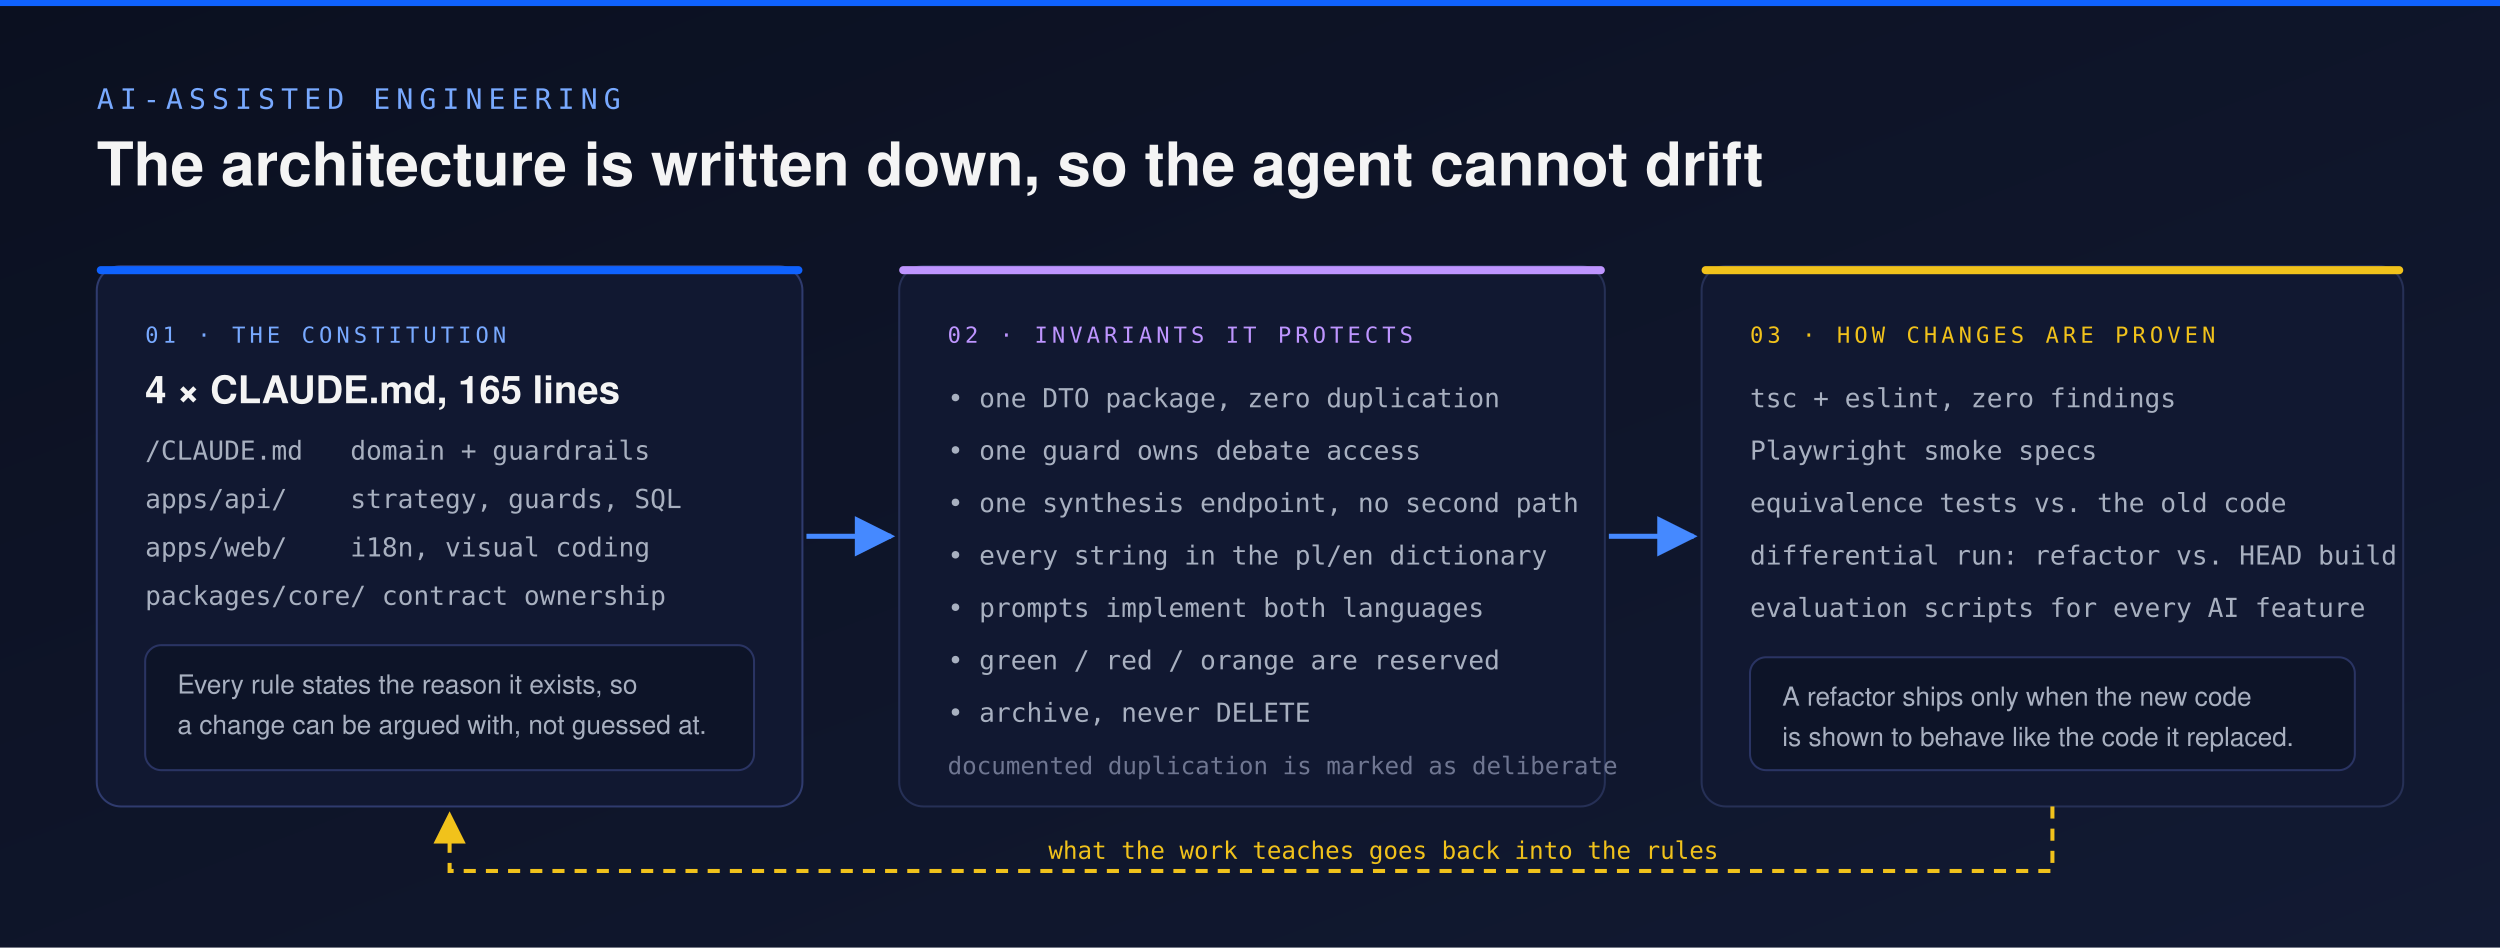
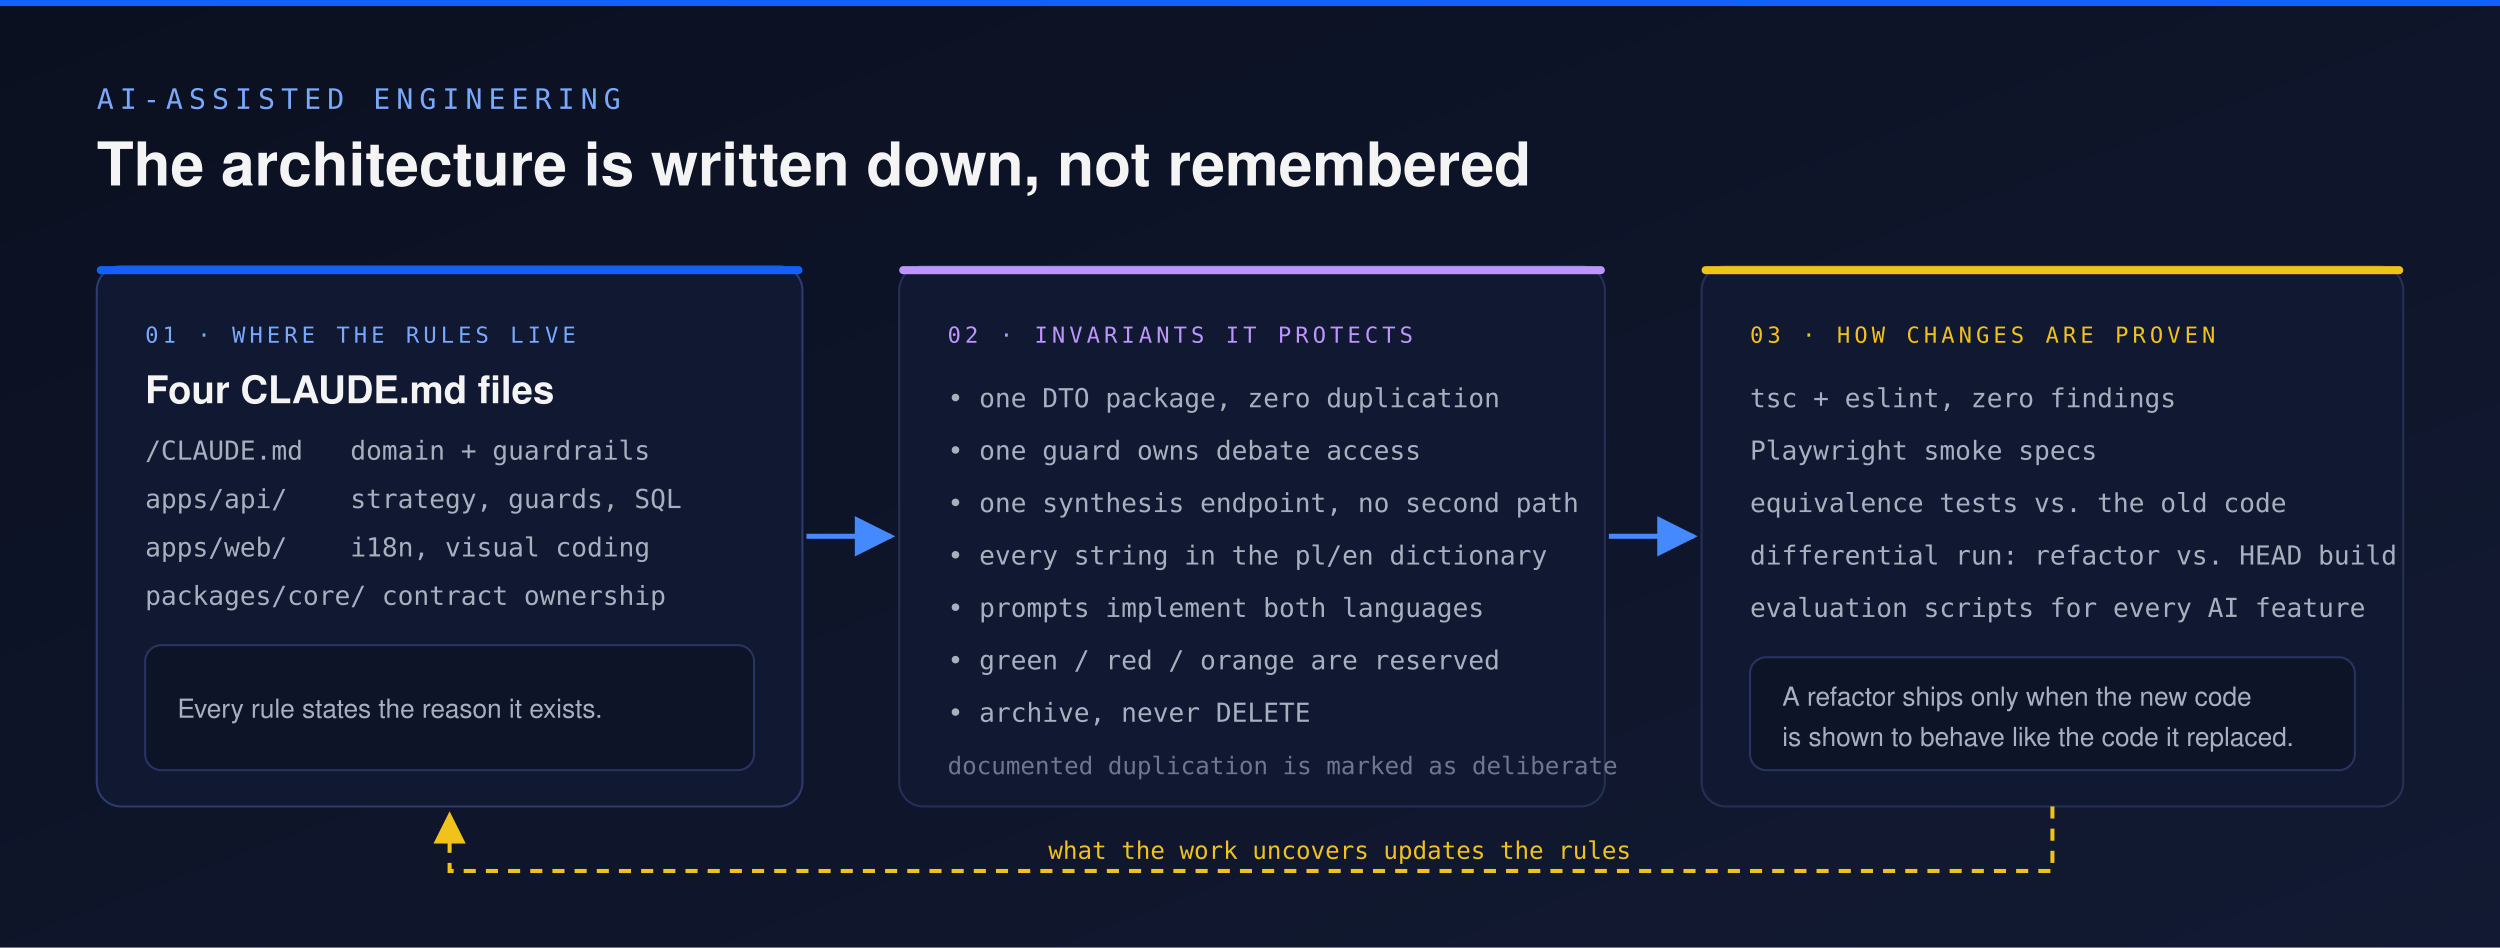
<svg xmlns="http://www.w3.org/2000/svg" viewBox="0 0 1240 470" width="1240" height="470" role="img" aria-label="AI-assisted engineering workflow: CLAUDE.md files as machine-readable constraints, enforced guardrails and a verification loop">
  <defs>
    <linearGradient id="aiBg" x1="0" y1="0" x2="1" y2="1">
      <stop offset="0" stop-color="#0b1020" />
      <stop offset="1" stop-color="#121a33" />
    </linearGradient>
    <marker id="wArrow" viewBox="0 0 10 10" refX="9" refY="5" markerWidth="8" markerHeight="8" orient="auto-start-reverse">
      <path d="M0 0 L10 5 L0 10 z" fill="#4589ff" />
    </marker>
    <marker id="wArrowBack" viewBox="0 0 10 10" refX="9" refY="5" markerWidth="8" markerHeight="8" orient="auto-start-reverse">
      <path d="M0 0 L10 5 L0 10 z" fill="#f1c21b" />
    </marker>
  </defs>
  <rect width="1240" height="470" fill="url(#aiBg)" />
  <rect x="0" y="0" width="1240" height="3" fill="#0f62fe" />
  <text x="48" y="54" font-family="IBM Plex Mono, ui-monospace, monospace" font-size="14" letter-spacing="3" fill="#78a9ff">AI-ASSISTED ENGINEERING</text>
-   <text x="48" y="92" font-family="IBM Plex Sans, Segoe UI, Helvetica, Arial, sans-serif" font-size="30" font-weight="700" fill="#f4f4f4">The architecture is written down, so the agent cannot drift</text>
+   <text x="48" y="92" font-family="IBM Plex Sans, Segoe UI, Helvetica, Arial, sans-serif" font-size="30" font-weight="700" fill="#f4f4f4">The architecture is written down, not remembered</text>
  <rect x="48" y="132" width="350" height="268" rx="12" fill="#111831" stroke="#2f3b6e" />
  <rect x="48" y="132" width="350" height="4" rx="2" fill="#0f62fe" />
-   <text x="72" y="170" font-family="IBM Plex Mono, ui-monospace, monospace" font-size="11" letter-spacing="2" fill="#78a9ff">01 · THE CONSTITUTION</text>
-   <text x="72" y="200" font-family="IBM Plex Sans, Segoe UI, Helvetica, Arial, sans-serif" font-size="19" font-weight="700" fill="#f4f4f4">4 × CLAUDE.md, 165 lines</text>
+   <text x="72" y="170" font-family="IBM Plex Mono, ui-monospace, monospace" font-size="11" letter-spacing="2" fill="#78a9ff">01 · WHERE THE RULES LIVE</text>
+   <text x="72" y="200" font-family="IBM Plex Sans, Segoe UI, Helvetica, Arial, sans-serif" font-size="19" font-weight="700" fill="#f4f4f4">Four CLAUDE.md files</text>
  <text x="72" y="228" font-family="IBM Plex Mono, ui-monospace, monospace" font-size="13" fill="#a8b0c0">/CLAUDE.md   domain + guardrails</text>
  <text x="72" y="252" font-family="IBM Plex Mono, ui-monospace, monospace" font-size="13" fill="#a8b0c0">apps/api/    strategy, guards, SQL</text>
  <text x="72" y="276" font-family="IBM Plex Mono, ui-monospace, monospace" font-size="13" fill="#a8b0c0">apps/web/    i18n, visual coding</text>
  <text x="72" y="300" font-family="IBM Plex Mono, ui-monospace, monospace" font-size="13" fill="#a8b0c0">packages/core/ contract ownership</text>
  <rect x="72" y="320" width="302" height="62" rx="8" fill="#0d1428" stroke="#2a3463" />
-   <text x="88" y="344" font-family="IBM Plex Sans, Segoe UI, Helvetica, Arial, sans-serif" font-size="13" fill="#a8b0c0">Every rule states the reason it exists, so</text>
-   <text x="88" y="364" font-family="IBM Plex Sans, Segoe UI, Helvetica, Arial, sans-serif" font-size="13" fill="#a8b0c0">a change can be argued with, not guessed at.</text>
+   <text x="88" y="356" font-family="IBM Plex Sans, Segoe UI, Helvetica, Arial, sans-serif" font-size="13" fill="#a8b0c0">Every rule states the reason it exists.</text>
  <rect x="446" y="132" width="350" height="268" rx="12" fill="#111831" stroke="#263056" />
  <rect x="446" y="132" width="350" height="4" rx="2" fill="#be95ff" />
  <text x="470" y="170" font-family="IBM Plex Mono, ui-monospace, monospace" font-size="11" letter-spacing="2" fill="#be95ff">02 · INVARIANTS IT PROTECTS</text>
  <text x="470" y="202" font-family="IBM Plex Mono, ui-monospace, monospace" font-size="13" fill="#a8b0c0">• one DTO package, zero duplication</text>
  <text x="470" y="228" font-family="IBM Plex Mono, ui-monospace, monospace" font-size="13" fill="#a8b0c0">• one guard owns debate access</text>
  <text x="470" y="254" font-family="IBM Plex Mono, ui-monospace, monospace" font-size="13" fill="#a8b0c0">• one synthesis endpoint, no second path</text>
  <text x="470" y="280" font-family="IBM Plex Mono, ui-monospace, monospace" font-size="13" fill="#a8b0c0">• every string in the pl/en dictionary</text>
  <text x="470" y="306" font-family="IBM Plex Mono, ui-monospace, monospace" font-size="13" fill="#a8b0c0">• prompts implement both languages</text>
  <text x="470" y="332" font-family="IBM Plex Mono, ui-monospace, monospace" font-size="13" fill="#a8b0c0">• green / red / orange are reserved</text>
  <text x="470" y="358" font-family="IBM Plex Mono, ui-monospace, monospace" font-size="13" fill="#a8b0c0">• archive, never DELETE</text>
  <text x="470" y="384" font-family="IBM Plex Mono, ui-monospace, monospace" font-size="12" fill="#6f7691">documented duplication is marked as deliberate</text>
  <rect x="844" y="132" width="348" height="268" rx="12" fill="#111831" stroke="#263056" />
  <rect x="844" y="132" width="348" height="4" rx="2" fill="#f1c21b" />
  <text x="868" y="170" font-family="IBM Plex Mono, ui-monospace, monospace" font-size="11" letter-spacing="2" fill="#f1c21b">03 · HOW CHANGES ARE PROVEN</text>
  <text x="868" y="202" font-family="IBM Plex Mono, ui-monospace, monospace" font-size="13" fill="#a8b0c0">tsc + eslint, zero findings</text>
  <text x="868" y="228" font-family="IBM Plex Mono, ui-monospace, monospace" font-size="13" fill="#a8b0c0">Playwright smoke specs</text>
  <text x="868" y="254" font-family="IBM Plex Mono, ui-monospace, monospace" font-size="13" fill="#a8b0c0">equivalence tests vs. the old code</text>
  <text x="868" y="280" font-family="IBM Plex Mono, ui-monospace, monospace" font-size="13" fill="#a8b0c0">differential run: refactor vs. HEAD build</text>
  <text x="868" y="306" font-family="IBM Plex Mono, ui-monospace, monospace" font-size="13" fill="#a8b0c0">evaluation scripts for every AI feature</text>
  <rect x="868" y="326" width="300" height="56" rx="8" fill="#0d1428" stroke="#2a3463" />
  <text x="884" y="350" font-family="IBM Plex Sans, Segoe UI, Helvetica, Arial, sans-serif" font-size="13" fill="#a8b0c0">A refactor ships only when the new code</text>
  <text x="884" y="370" font-family="IBM Plex Sans, Segoe UI, Helvetica, Arial, sans-serif" font-size="13" fill="#a8b0c0">is shown to behave like the code it replaced.</text>
  <line x1="400" y1="266" x2="442" y2="266" stroke="#4589ff" stroke-width="2.5" marker-end="url(#wArrow)" />
  <line x1="798" y1="266" x2="840" y2="266" stroke="#4589ff" stroke-width="2.5" marker-end="url(#wArrow)" />
  <path d="M1018 400 L1018 432 L223 432 L223 404" fill="none" stroke="#f1c21b" stroke-width="2" stroke-dasharray="6 5" marker-end="url(#wArrowBack)" />
-   <text x="520" y="426" font-family="IBM Plex Mono, ui-monospace, monospace" font-size="12" fill="#f1c21b">what the work teaches goes back into the rules</text>
+   <text x="520" y="426" font-family="IBM Plex Mono, ui-monospace, monospace" font-size="12" fill="#f1c21b">what the work uncovers updates the rules</text>
</svg>
